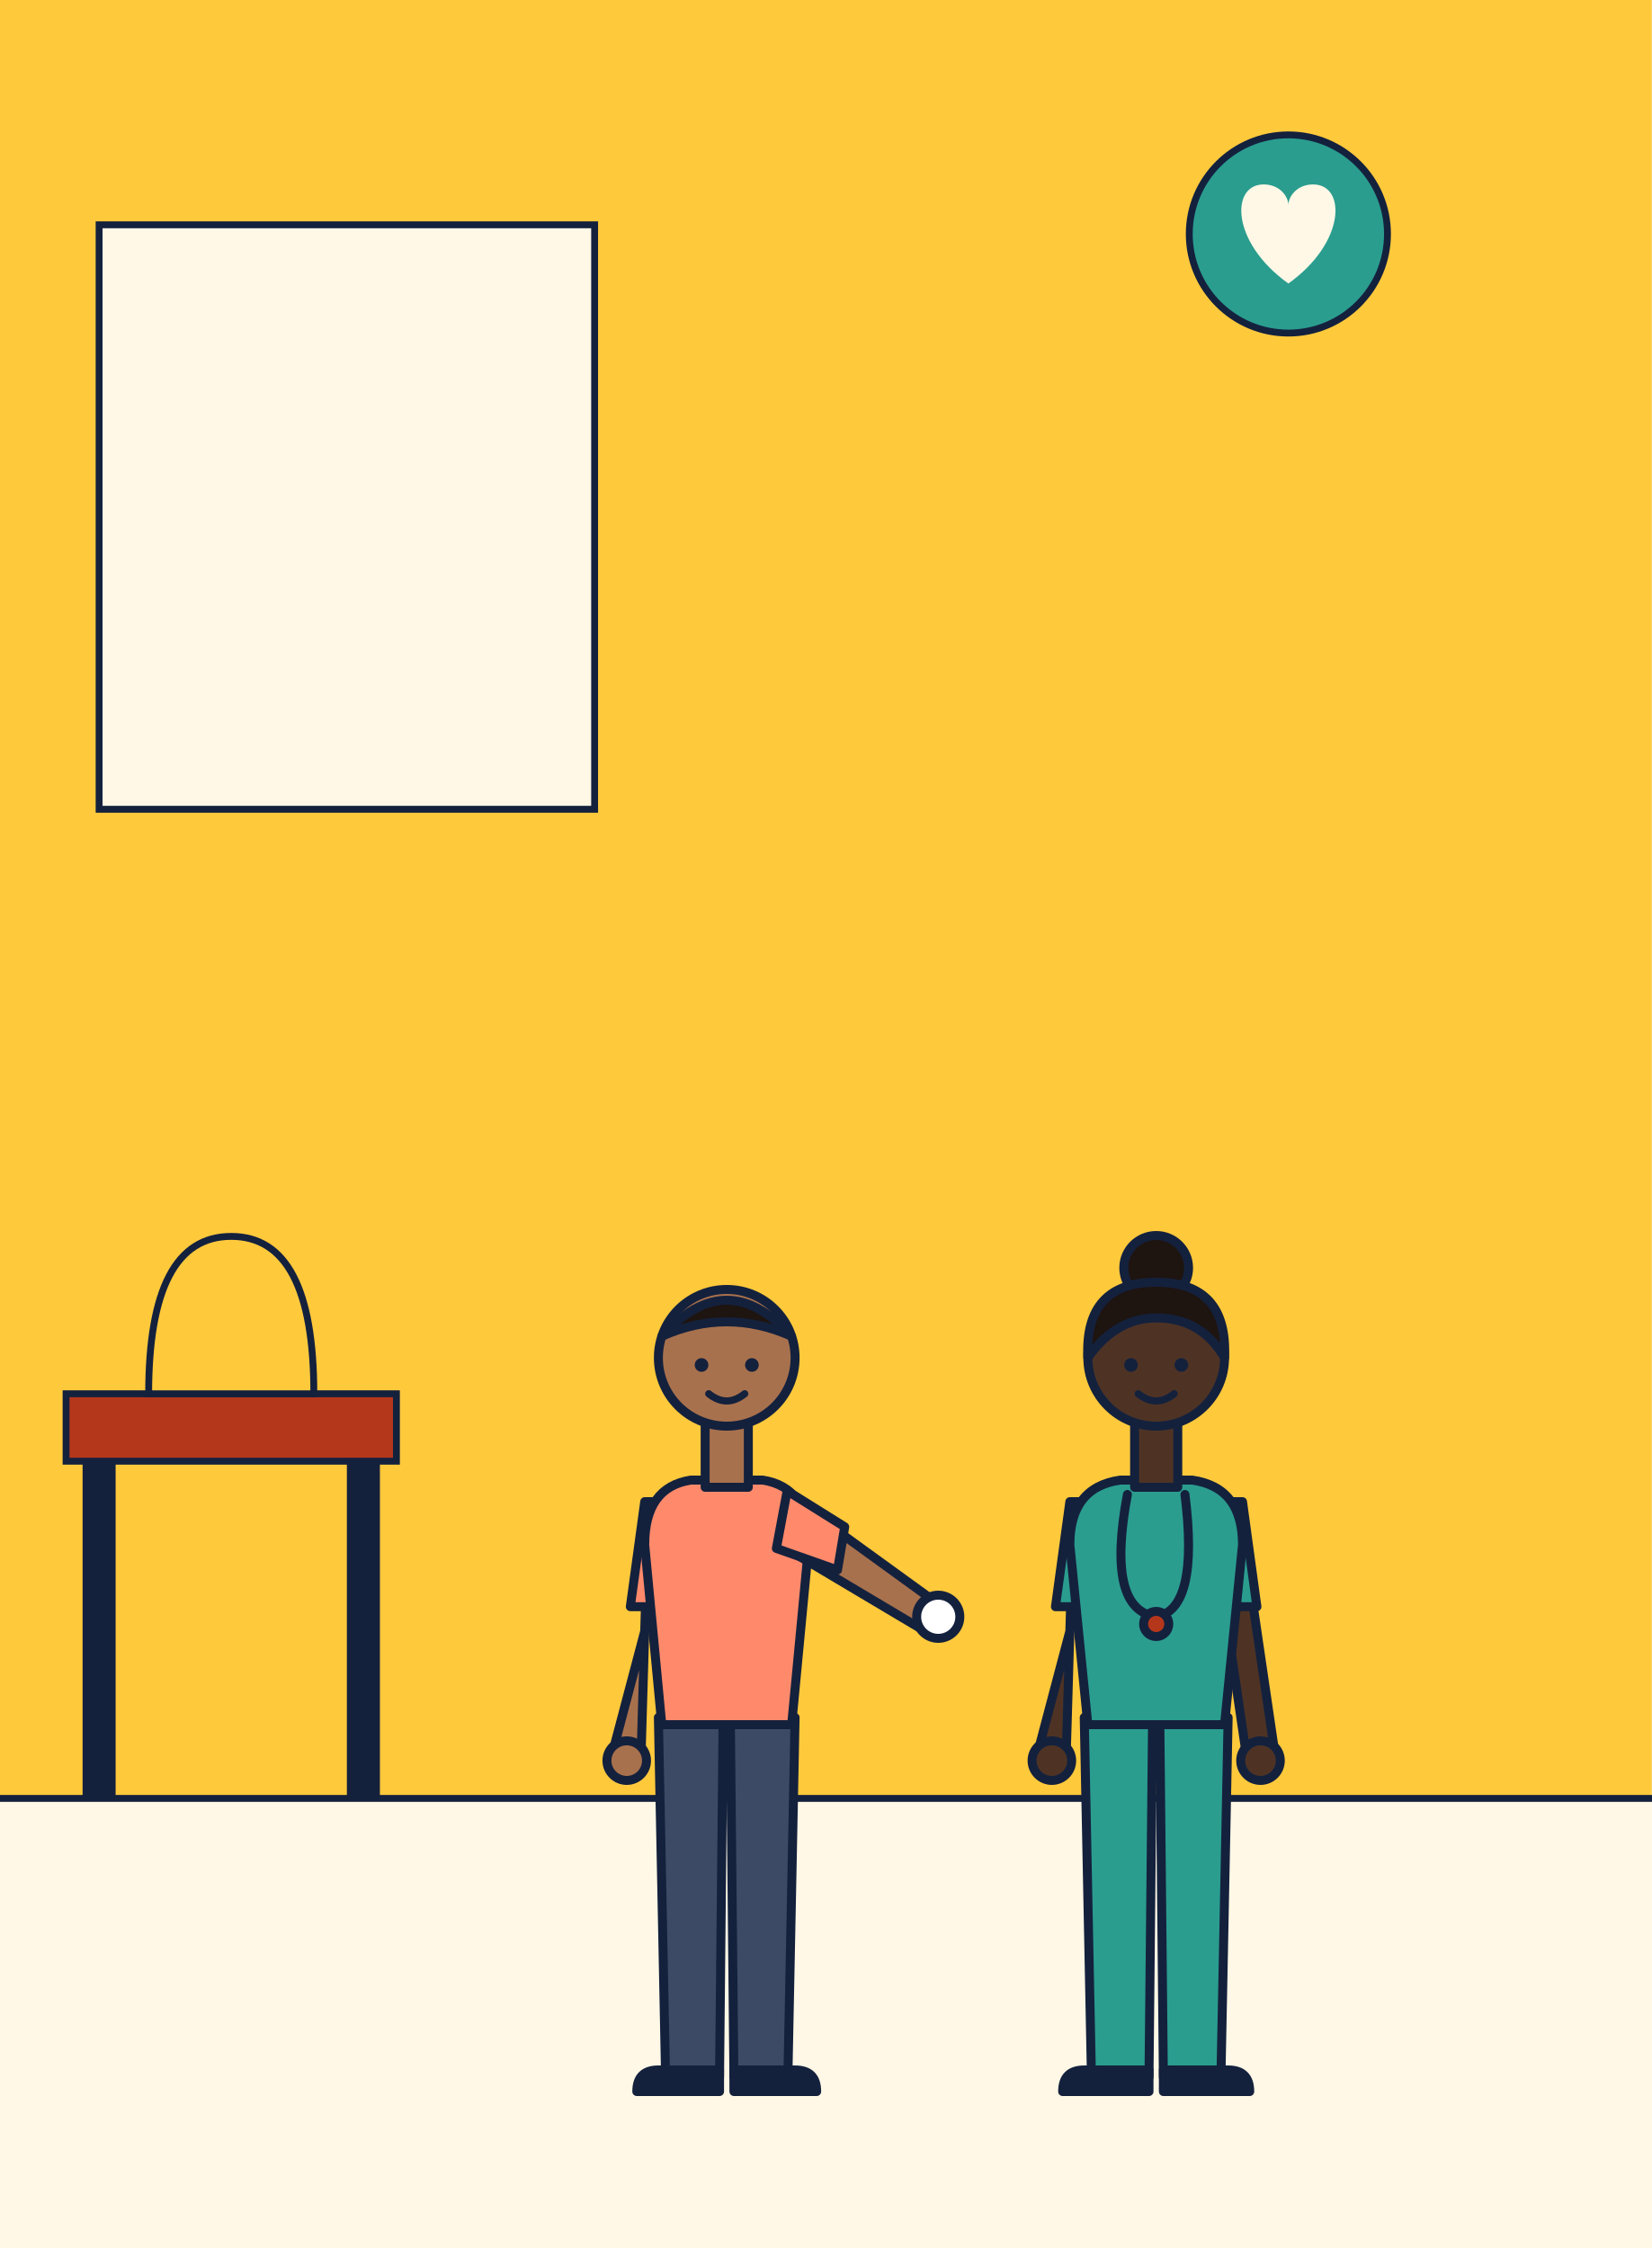
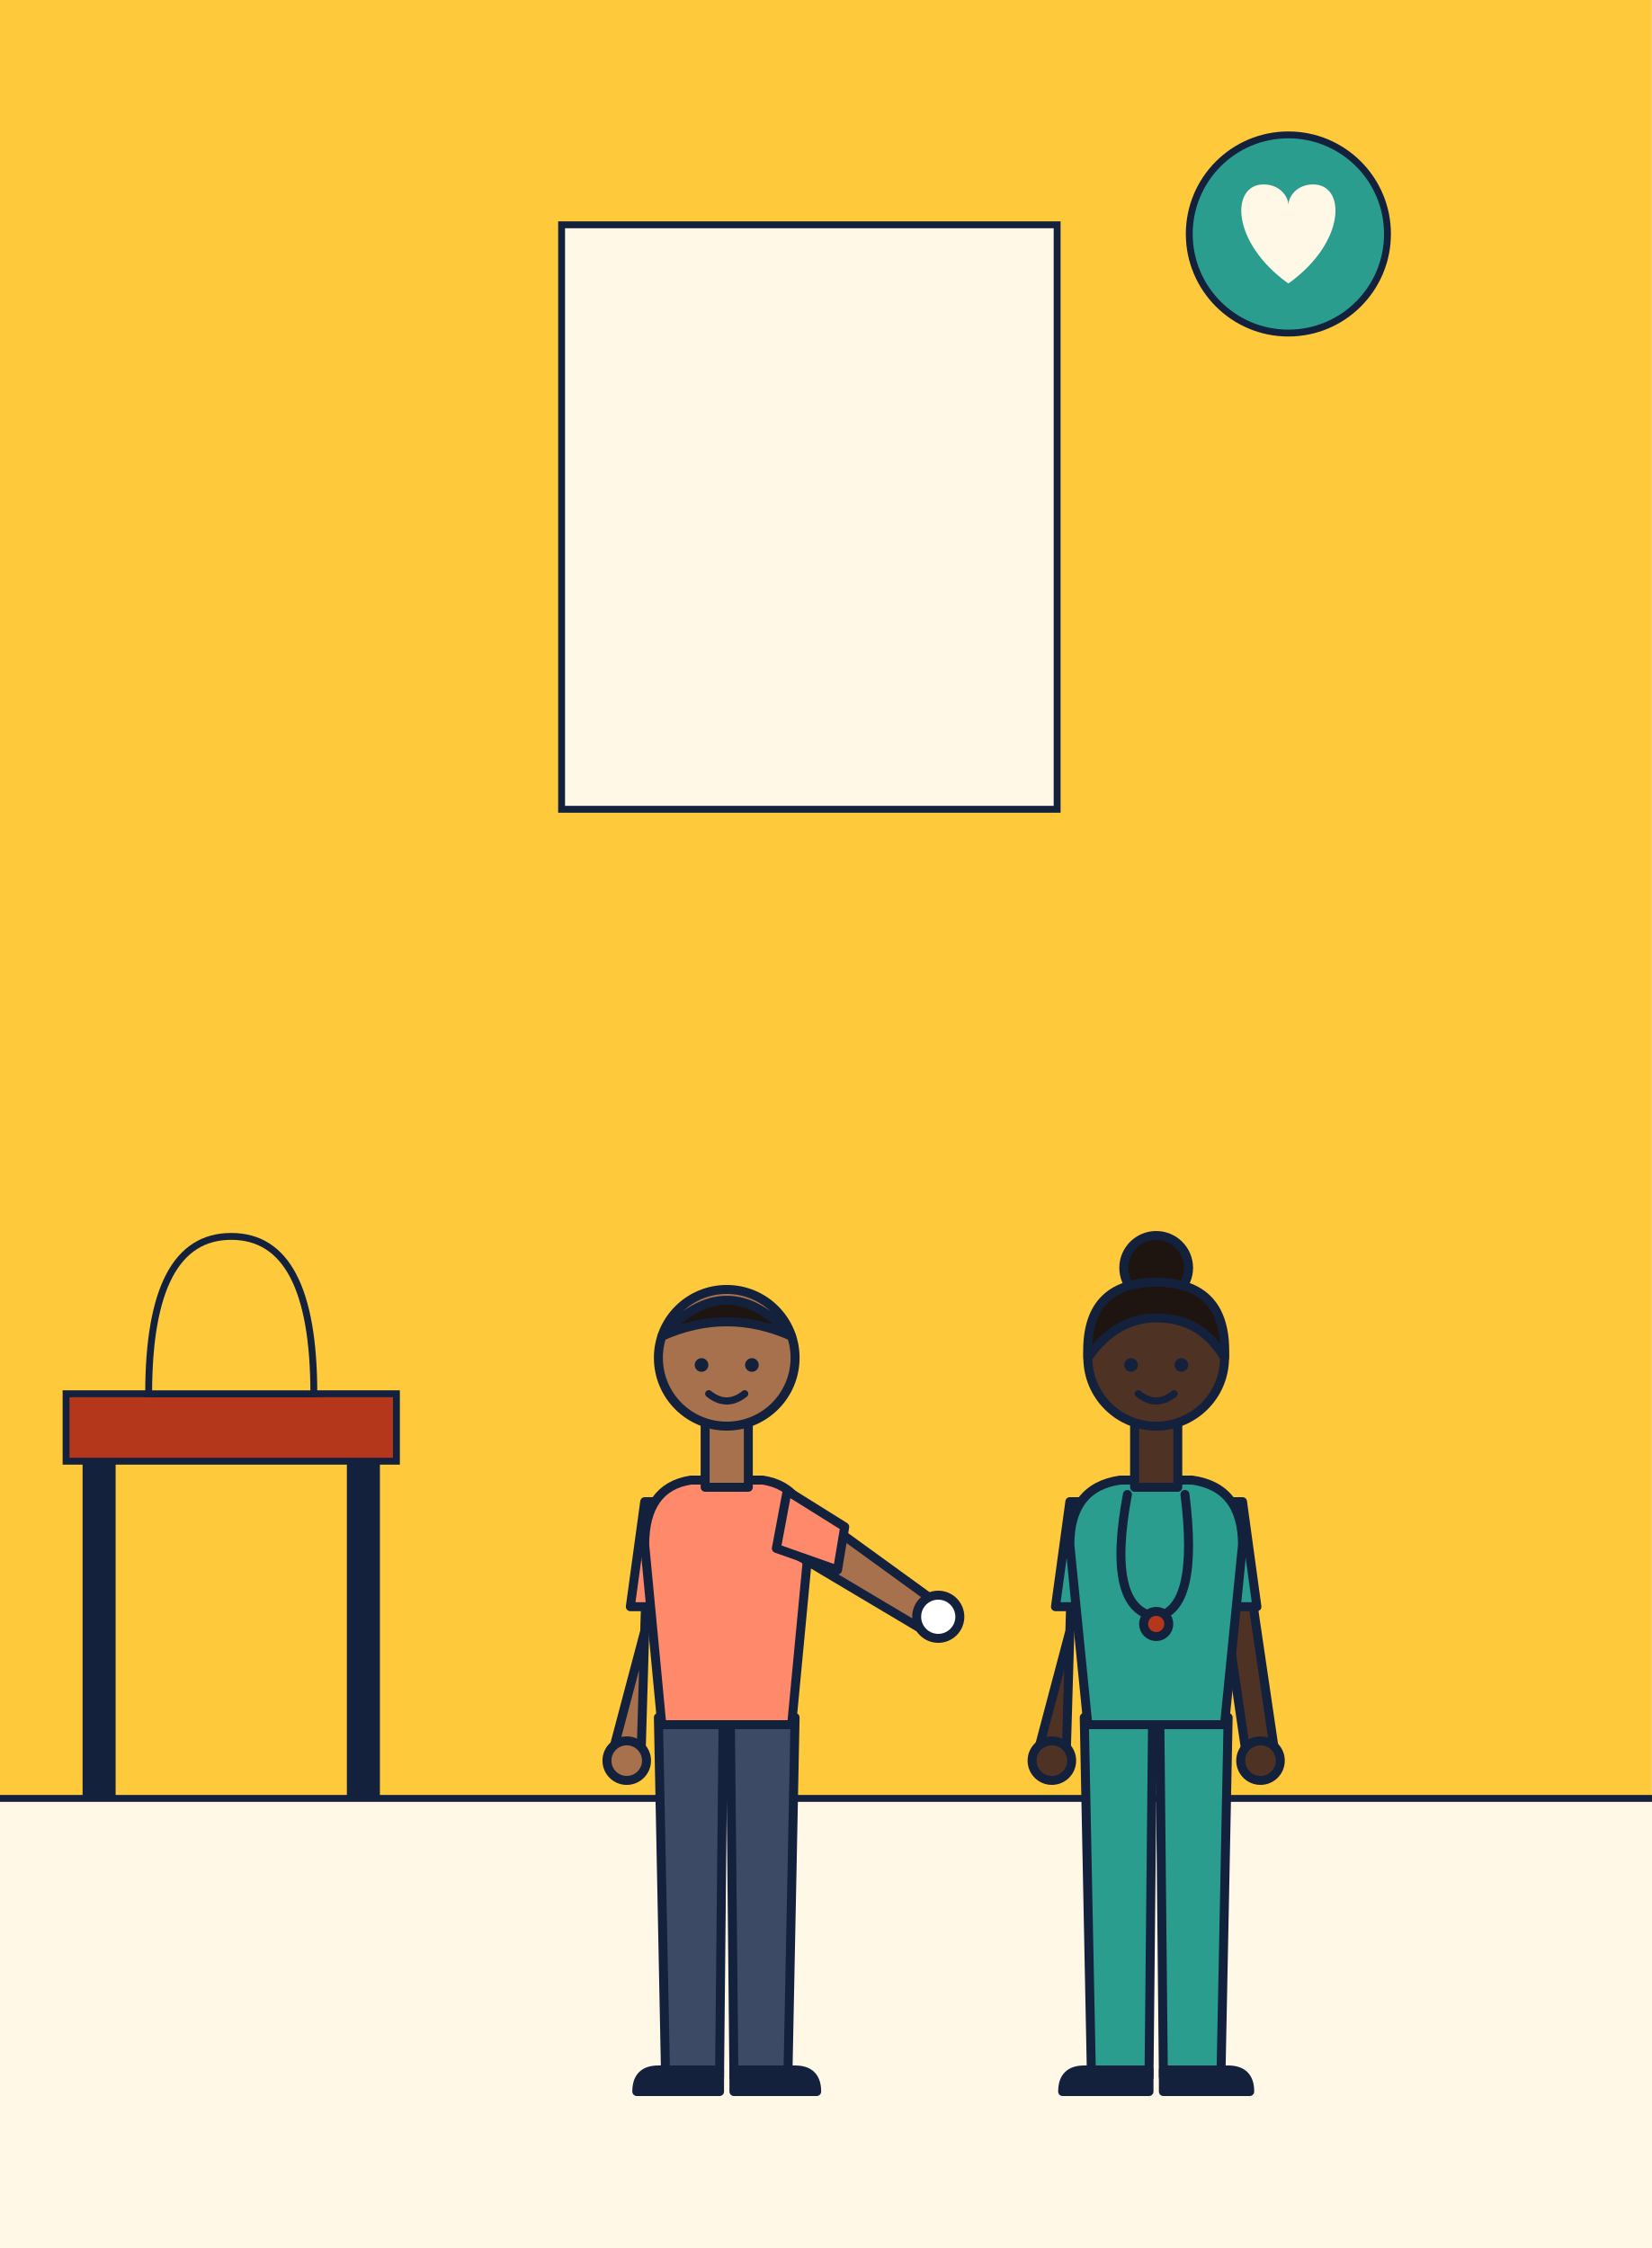
<svg xmlns="http://www.w3.org/2000/svg" width="720" height="980" viewBox="0 0 720 980" role="img">
  <rect x="0.0" y="0.0" width="720.0" height="980.0" fill="#FFC93C" />
  <rect x="-3.0" y="784.0" width="726.0" height="199.0" fill="#FFF8E6" stroke="#14213D" stroke-width="3" />
-   <rect x="43.2" y="98.0" width="216.0" height="254.8" fill="#FFF8E6" stroke="#14213D" stroke-width="3" />
+   <rect x="244.8" y="98.0" width="216.0" height="254.8" fill="#FFF8E6" stroke="#14213D" stroke-width="3" />
  <circle cx="561.6" cy="102.0" r="43.2" fill="#2A9D8F" stroke="#14213D" stroke-width="3" />
  <path transform="translate(561.6 102.0) scale(1.800)" d="M0 12 C-14 2 -14 -12 -6 -12 C-2 -12 0 -9 0 -7 C0 -9 2 -12 6 -12 C14 -12 14 2 0 12 Z" fill="#FFF8E6" />
  <rect x="28.8" y="607.6" width="144.0" height="29.4" fill="#B5371B" stroke="#14213D" stroke-width="3" />
  <rect x="36.0" y="637.0" width="14.4" height="147.0" fill="#14213D" />
  <rect x="151.2" y="637.0" width="14.4" height="147.0" fill="#14213D" />
  <path d="M64.8 607.6 Q64.8 539 100.8 539 Q136.8 539 136.8 607.6 Z" fill="#FFC93C" stroke="#14213D" stroke-width="3" />
  <g transform="translate(222.7 529.2) scale(1.568)">
    <g transform="translate(60 40) scale(1) translate(-60 -40)" />
    <path d="M41 140 L59 140 L58 240 L43 240 Z" fill="#3D4A66" stroke="#14213D" stroke-width="2.5" stroke-linejoin="round" stroke-linecap="round" />
    <path d="M61 140 L79 140 L77 240 L62 240 Z" fill="#3D4A66" stroke="#14213D" stroke-width="2.5" stroke-linejoin="round" stroke-linecap="round" />
    <path d="M41 238 h17 v6 h-23 q0 -6 6 -6 Z" fill="#14213D" stroke="#14213D" stroke-width="2.5" stroke-linejoin="round" stroke-linecap="round" />
    <path d="M62 238 h17 q6 0 6 6 h-23 Z" fill="#14213D" stroke="#14213D" stroke-width="2.5" stroke-linejoin="round" stroke-linecap="round" />
    <path d="M38.2 82 L46.2 82 L28.2 150 L36.2 150 Z" fill="#A8714D" stroke="#14213D" stroke-width="2.5" stroke-linejoin="round" stroke-linecap="round" />
    <path d="M37.2 80 L47.2 80 L43.2 109.2 L33.2 109.2 Z" fill="#FF8A6B" stroke="#14213D" stroke-width="2.5" stroke-linejoin="round" stroke-linecap="round" />
    <circle cx="32.2" cy="152" r="5.5" fill="#A8714D" stroke="#14213D" stroke-width="2.5" stroke-linejoin="round" stroke-linecap="round" />
    <path d="M37.2 92 Q37.2 76 50 74 L70 74 Q82.8 76 82.8 92 L78.05 142 L41.95 142 Z" fill="#FF8A6B" stroke="#14213D" stroke-width="2.5" stroke-linejoin="round" stroke-linecap="round" />
    <path d="M76.8 78 L116.8 107 L116.8 117 L74.8 92 Z" fill="#A8714D" stroke="#14213D" stroke-width="2.5" stroke-linejoin="round" stroke-linecap="round" />
    <path d="M76.8 77 L92.8 87 L90.8 99 L73.8 93 Z" fill="#FF8A6B" stroke="#14213D" stroke-width="2.5" stroke-linejoin="round" stroke-linecap="round" />
    <circle cx="118.8" cy="112" r="6" fill="#FFFFFF" stroke="#14213D" stroke-width="2.5" stroke-linejoin="round" stroke-linecap="round" />
    <rect x="54" y="56" width="12" height="20" fill="#A8714D" stroke="#14213D" stroke-width="2.5" stroke-linejoin="round" stroke-linecap="round" />
    <g transform="translate(60 40) scale(1) translate(-60 -40)">
      <circle cx="60" cy="40" r="19" fill="#A8714D" stroke="#14213D" stroke-width="2.50" stroke-linejoin="round" stroke-linecap="round" />
      <path d="M42 34 Q60 14 78 34 Q60 26 42 34 Z" fill="#1E1410" stroke="#14213D" stroke-width="2.50" stroke-linejoin="round" stroke-linecap="round" />
      <circle cx="53" cy="42" r="1.9" fill="#14213D" />
      <circle cx="67" cy="42" r="1.9" fill="#14213D" />
      <path d="M55 50 Q60 54 65 50" fill="none" stroke="#14213D" stroke-width="2.00" stroke-linecap="round" />
    </g>
  </g>
  <g transform="translate(409.9 529.2) scale(1.568)">
    <g transform="translate(60 40) scale(1) translate(-60 -40)">
      <circle cx="60" cy="15" r="9" fill="#1E1410" stroke="#14213D" stroke-width="2.50" stroke-linejoin="round" stroke-linecap="round" />
    </g>
    <path d="M40 140 L59 140 L58 240 L42 240 Z" fill="#2A9D8F" stroke="#14213D" stroke-width="2.5" stroke-linejoin="round" stroke-linecap="round" />
    <path d="M61 140 L80 140 L78 240 L62 240 Z" fill="#2A9D8F" stroke="#14213D" stroke-width="2.5" stroke-linejoin="round" stroke-linecap="round" />
    <path d="M40 238 h18 v6 h-24 q0 -6 6 -6 Z" fill="#14213D" stroke="#14213D" stroke-width="2.5" stroke-linejoin="round" stroke-linecap="round" />
    <path d="M62 238 h18 q6 0 6 6 h-24 Z" fill="#14213D" stroke="#14213D" stroke-width="2.5" stroke-linejoin="round" stroke-linecap="round" />
    <path d="M37 82 L45 82 L27 150 L35 150 Z" fill="#4E3324" stroke="#14213D" stroke-width="2.5" stroke-linejoin="round" stroke-linecap="round" />
    <path d="M36 80 L46 80 L42 109.2 L32 109.2 Z" fill="#2A9D8F" stroke="#14213D" stroke-width="2.5" stroke-linejoin="round" stroke-linecap="round" />
    <circle cx="31" cy="152" r="5.5" fill="#4E3324" stroke="#14213D" stroke-width="2.5" stroke-linejoin="round" stroke-linecap="round" />
    <path d="M75 82 L83 82 L93 150 L85 150 Z" fill="#4E3324" stroke="#14213D" stroke-width="2.5" stroke-linejoin="round" stroke-linecap="round" />
    <path d="M74 80 L84 80 L88 109.2 L78 109.2 Z" fill="#2A9D8F" stroke="#14213D" stroke-width="2.5" stroke-linejoin="round" stroke-linecap="round" />
    <circle cx="89" cy="152" r="5.5" fill="#4E3324" stroke="#14213D" stroke-width="2.5" stroke-linejoin="round" stroke-linecap="round" />
    <path d="M36 92 Q36 76 50 74 L70 74 Q84 76 84 92 L79 142 L41 142 Z" fill="#2A9D8F" stroke="#14213D" stroke-width="2.5" stroke-linejoin="round" stroke-linecap="round" />
    <path d="M52 78 Q46 110 60 112 Q72 110 68 78" fill="none" stroke="#14213D" stroke-width="2.5" stroke-linejoin="round" stroke-linecap="round" />
    <circle cx="60" cy="114" r="3.5" fill="#B5371B" stroke="#14213D" stroke-width="2.5" stroke-linejoin="round" stroke-linecap="round" />
    <rect x="54" y="56" width="12" height="20" fill="#4E3324" stroke="#14213D" stroke-width="2.5" stroke-linejoin="round" stroke-linecap="round" />
    <g transform="translate(60 40) scale(1) translate(-60 -40)">
      <circle cx="60" cy="40" r="19" fill="#4E3324" stroke="#14213D" stroke-width="2.50" stroke-linejoin="round" stroke-linecap="round" />
      <path d="M41 40 Q40 19 60 19 Q80 19 79 40 Q72 28 58 29 Q48 30 41 40 Z" fill="#1E1410" stroke="#14213D" stroke-width="2.50" stroke-linejoin="round" stroke-linecap="round" />
      <circle cx="53" cy="42" r="1.9" fill="#14213D" />
      <circle cx="67" cy="42" r="1.9" fill="#14213D" />
      <path d="M55 50 Q60 54 65 50" fill="none" stroke="#14213D" stroke-width="2.00" stroke-linecap="round" />
    </g>
  </g>
</svg>
